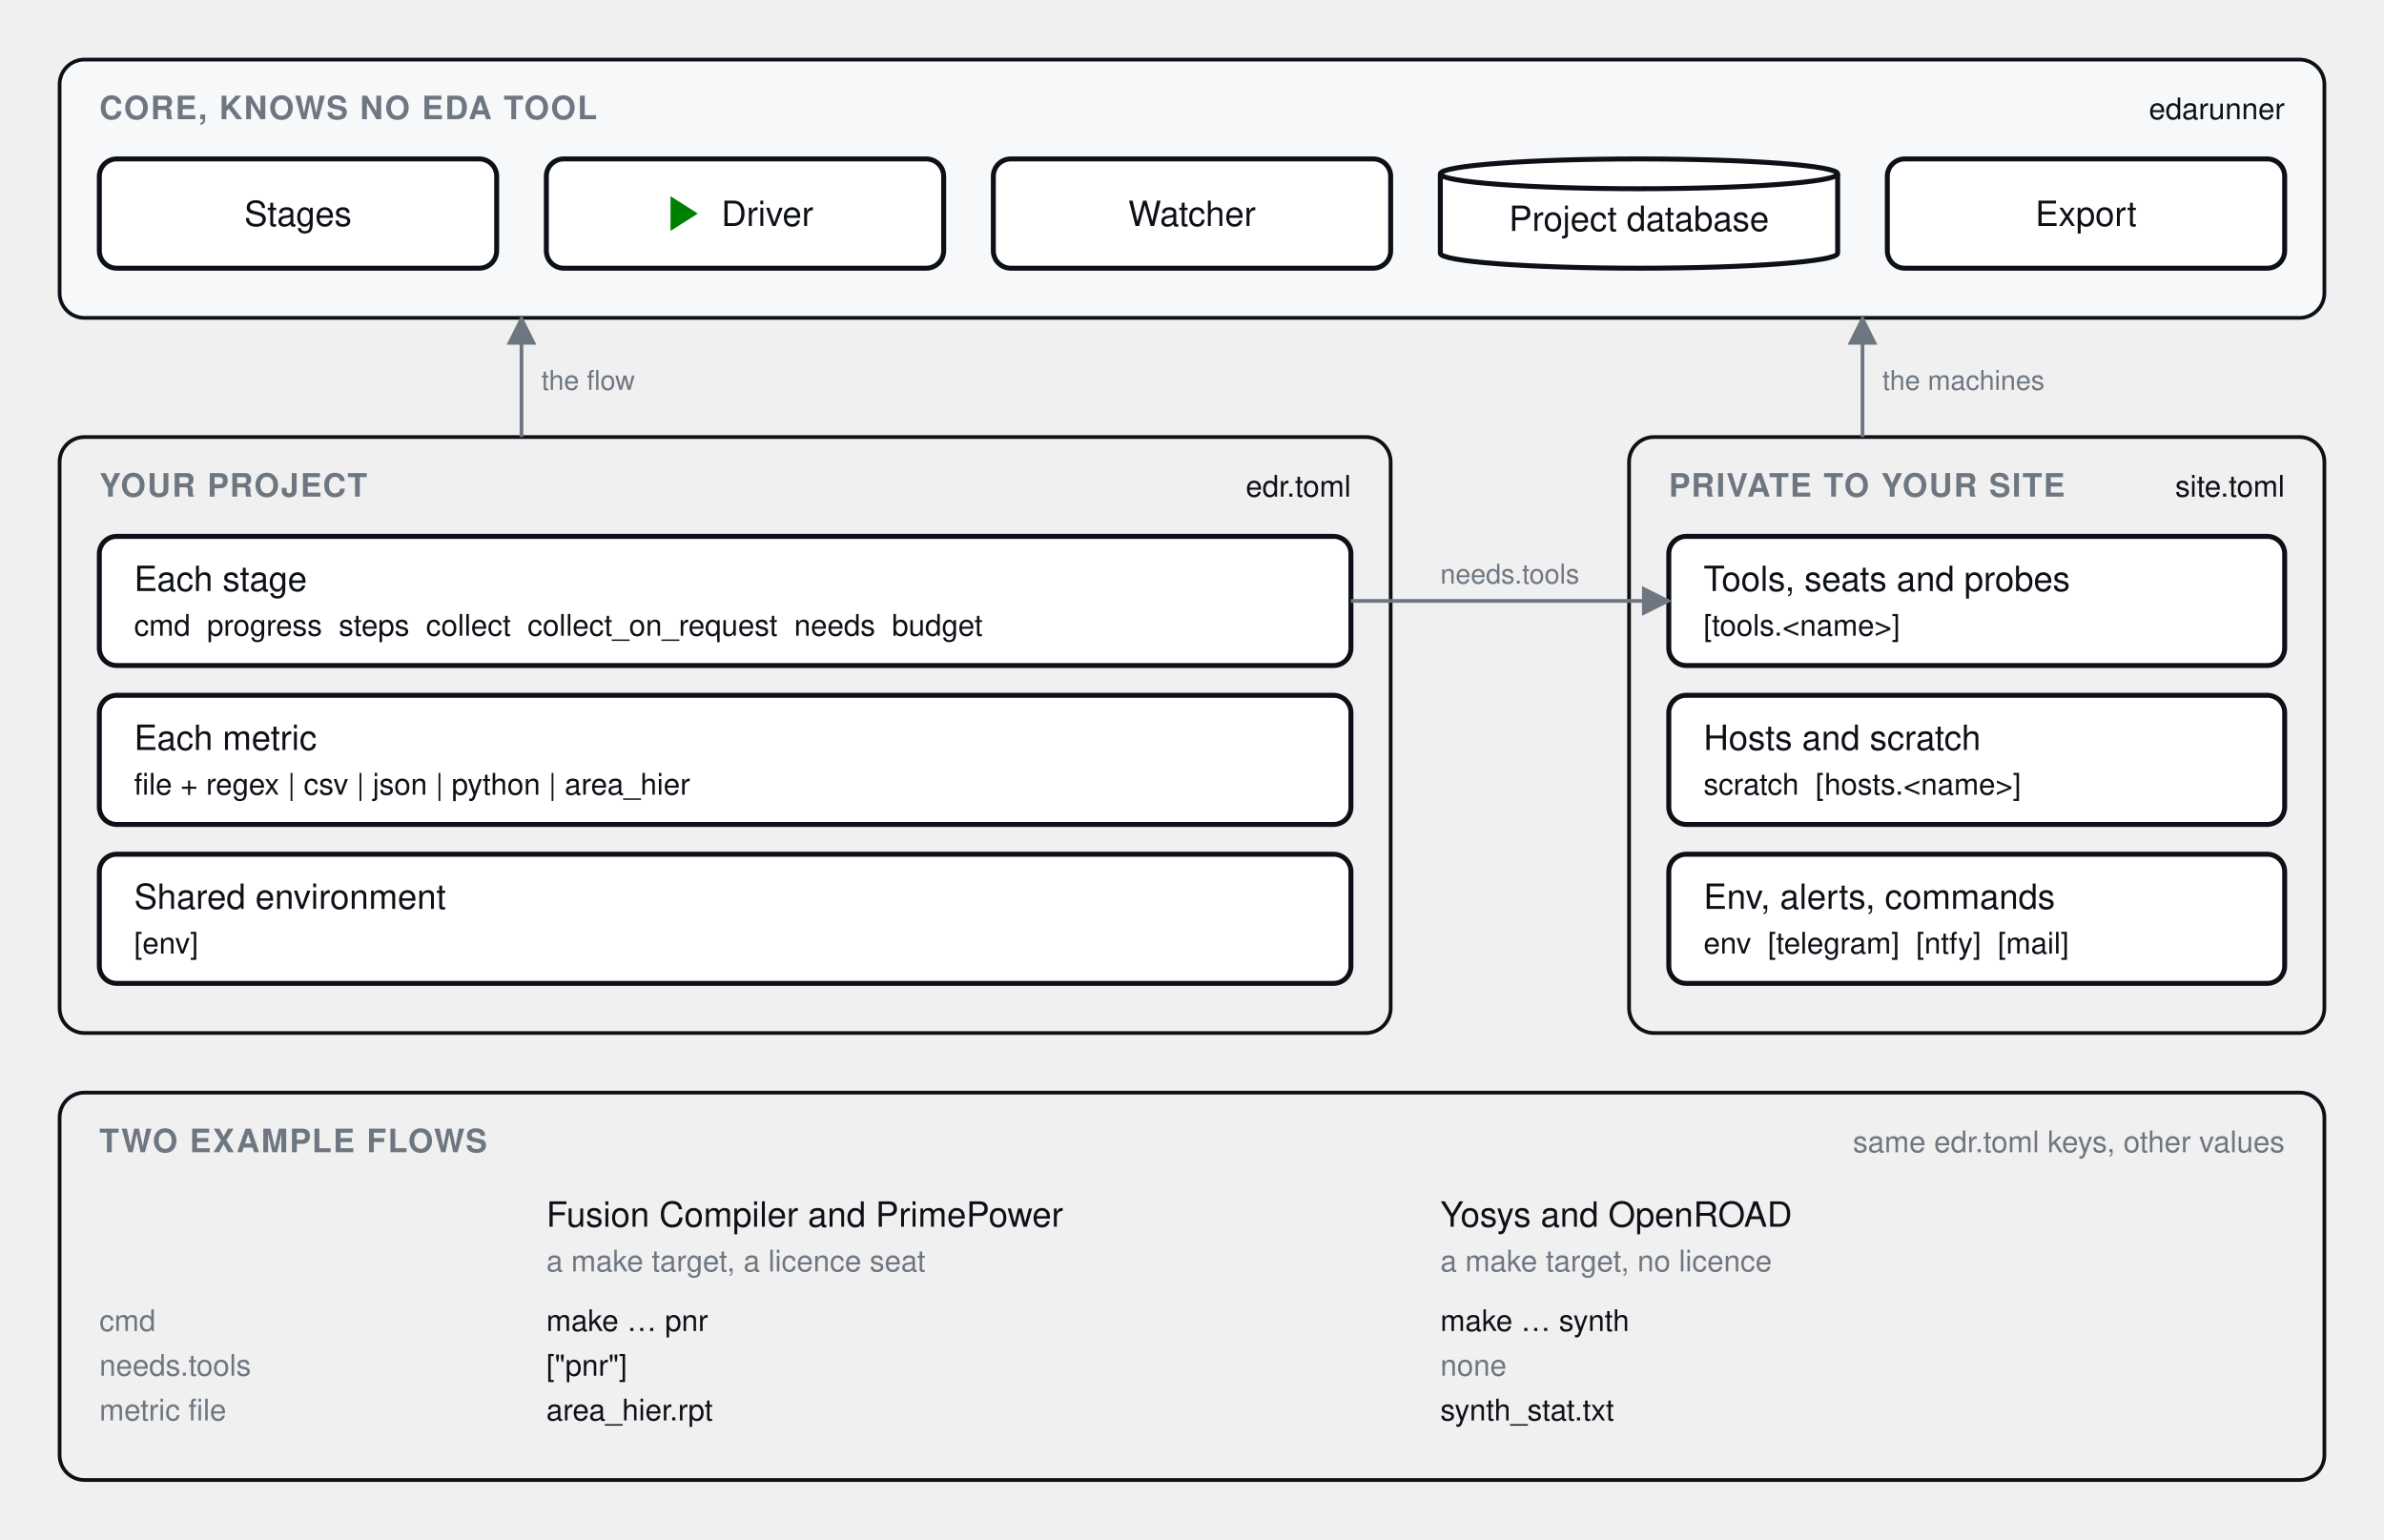
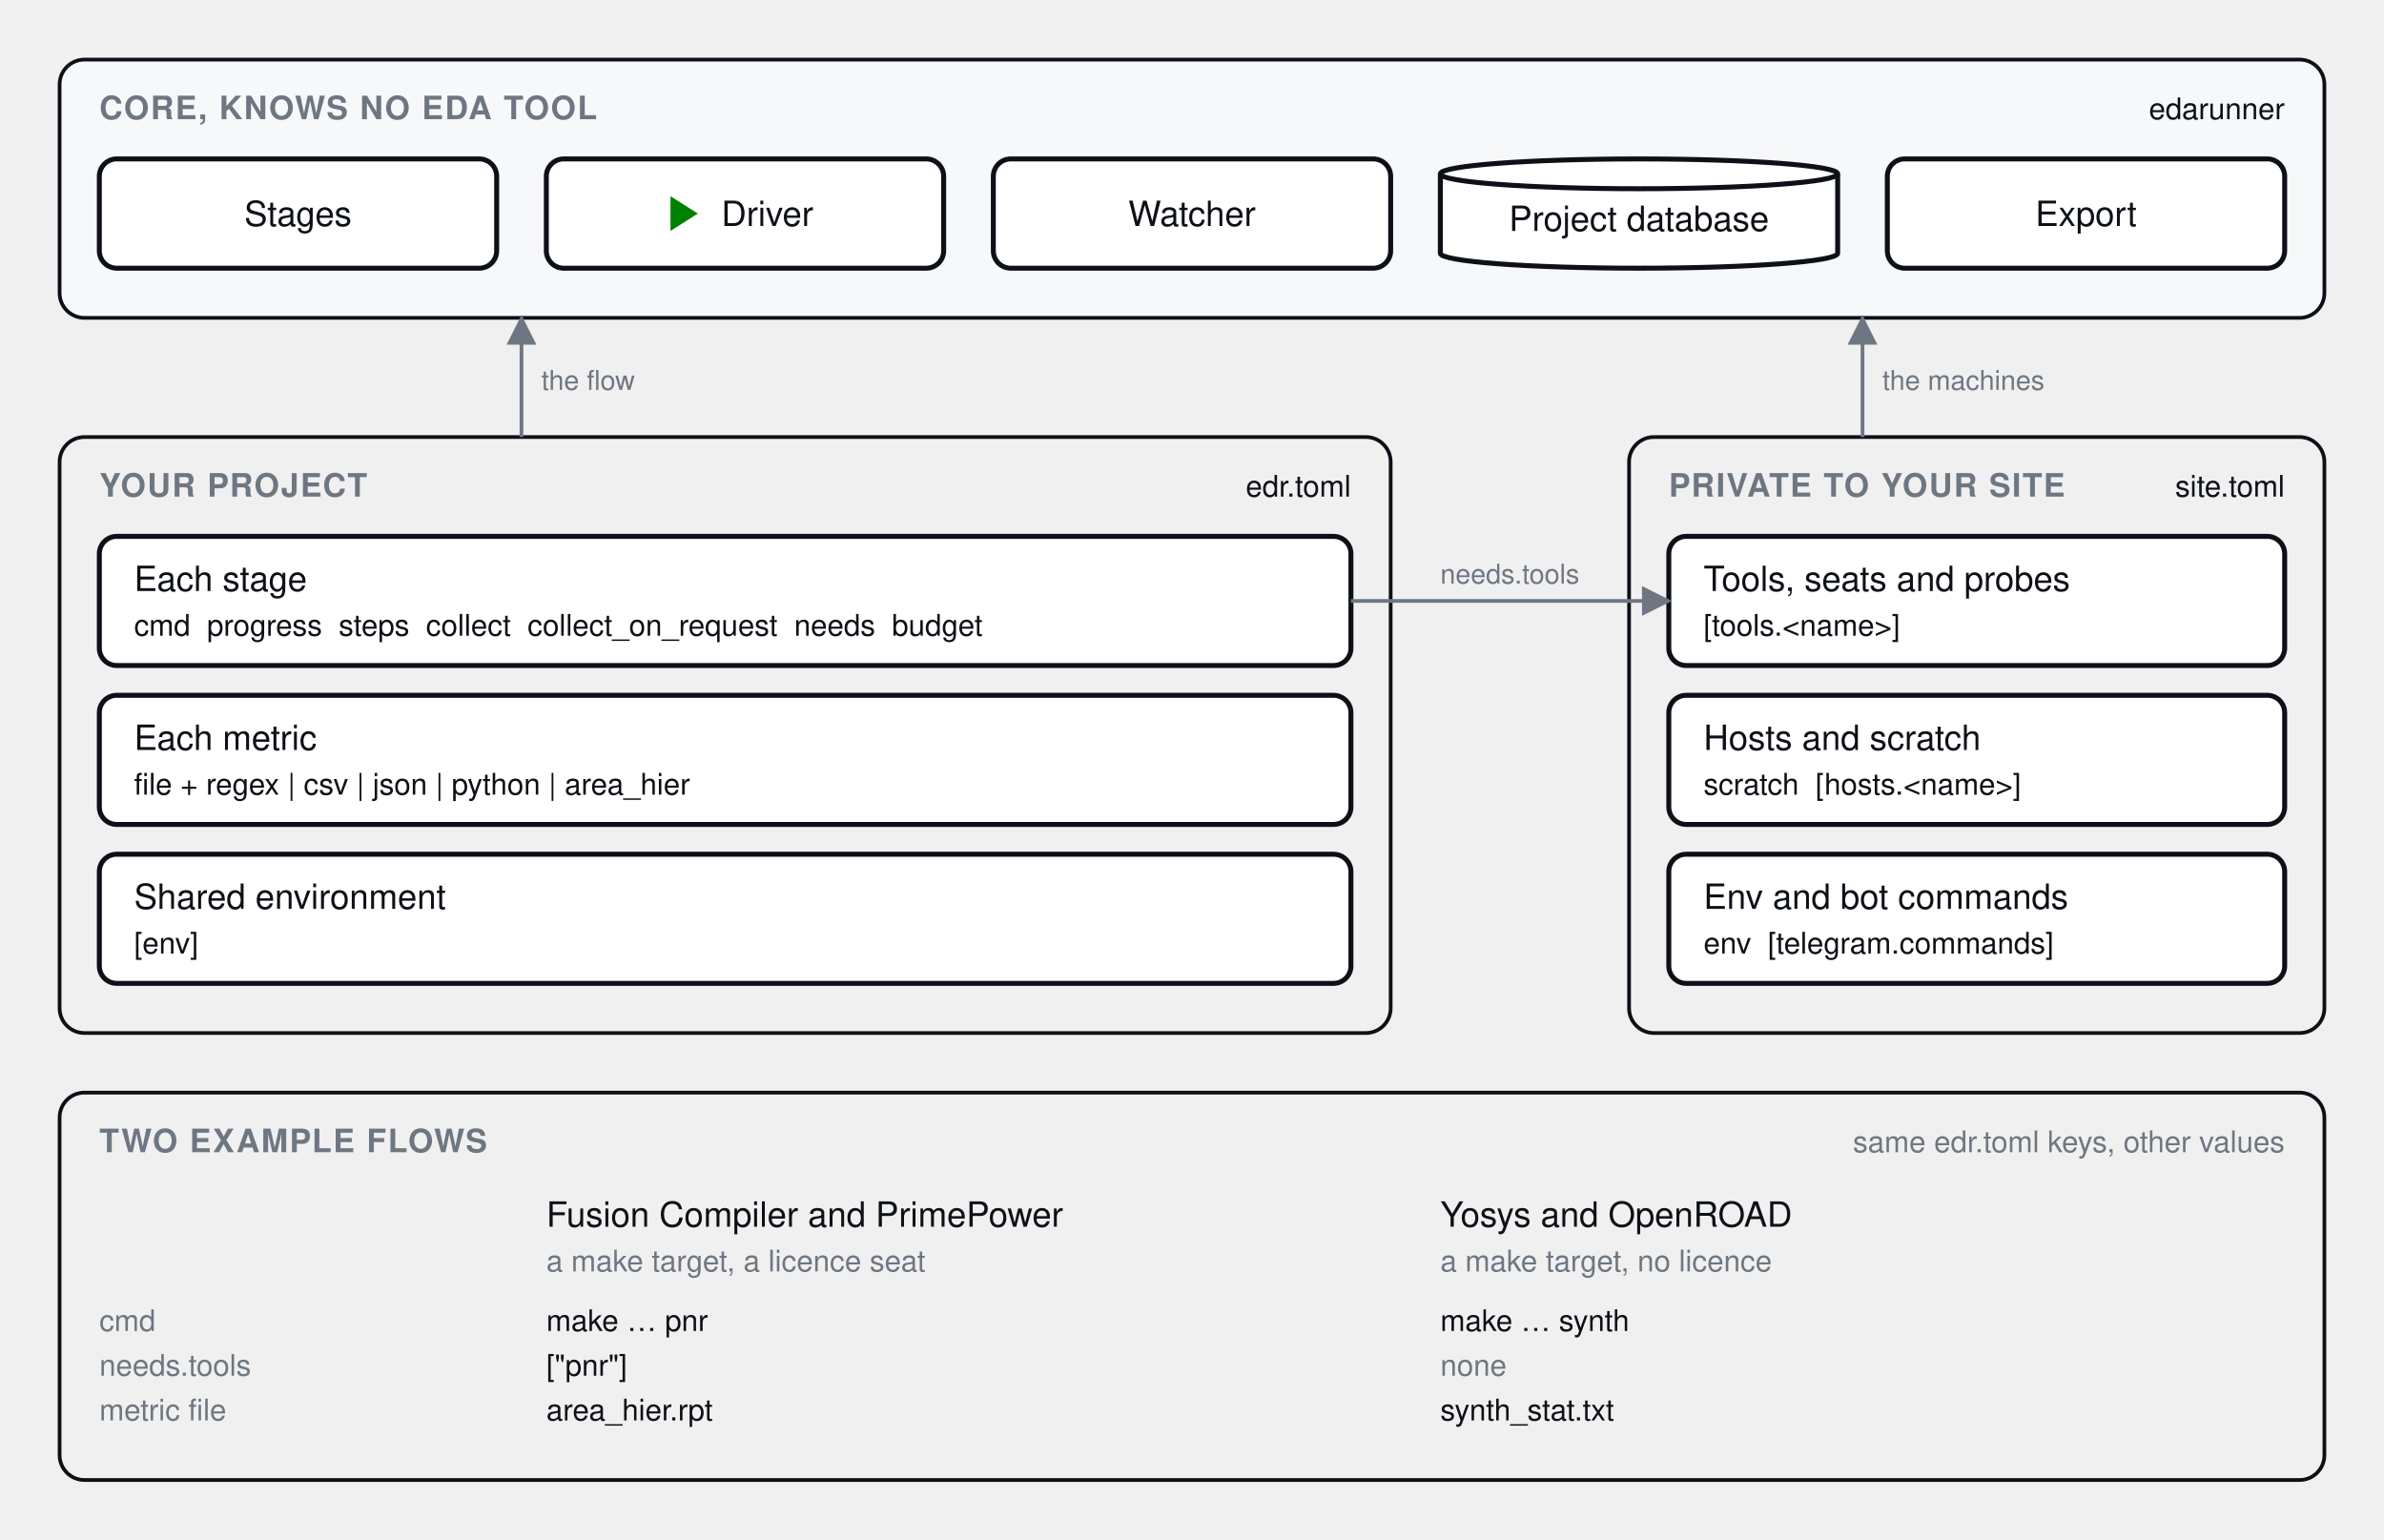
<svg xmlns="http://www.w3.org/2000/svg" width="960" height="620" viewBox="0 0 960 620" role="img" aria-label="How a flow plugs into edarunner: the core, the project edr.toml and the private site.toml">
  <style>
  .box { fill: #ffffff; stroke: #0d1117; stroke-width: 2; }
  .frame { fill: none; stroke: #0d1117; stroke-width: 1.5; }
  .frame-fill { fill: #f6f8fa; stroke: #0d1117; stroke-width: 1.5; }
  .run { fill: #008000; }
  .t { font-family: Helvetica, Arial, sans-serif; font-size: 14px; fill: #0d1117; }
  .s { font-family: Helvetica, Arial, sans-serif; font-size: 12px; fill: #6e7781; }
  .h { font-family: Helvetica, Arial, sans-serif; font-size: 13px; font-weight: 700; fill: #6e7781; letter-spacing: 0.6px; }
  .m { font-family: Helvetica, Arial, sans-serif; font-size: 12px; fill: #0d1117; }
  .m.key { fill: #6e7781; }
  .a { fill: none; stroke: #6e7781; stroke-width: 1.5; marker-end: url(#arrow); }
  .al { font-family: Helvetica, Arial, sans-serif; font-size: 11px; fill: #6e7781; }
  @media (prefers-color-scheme: dark) {
    .box { fill: #0d1117; }
    .frame-fill { fill: #161b22; }
    .t, .m { fill: #e6edf3; }
    .box, .frame, .frame-fill { stroke: #e6edf3; }
  }
</style>
  <defs>
    <marker id="arrow" viewBox="0 0 10 10" refX="9" refY="5" markerWidth="8" markerHeight="8" orient="auto-start-reverse">
      <path d="M0 0L10 5L0 10z" fill="#6e7781" />
    </marker>
  </defs>
  <rect class="frame-fill" x="24" y="24" width="912" height="104" rx="10" />
  <text class="h" x="40" y="48">CORE, KNOWS NO EDA TOOL</text>
  <text class="m" x="920" y="48" text-anchor="end">edarunner</text>
  <rect class="box" x="40" y="64" width="160" height="44" rx="7" />
  <text class="t" x="120" y="91" text-anchor="middle">Stages</text>
  <rect class="box" x="220" y="64" width="160" height="44" rx="7" />
  <text class="t" x="309" y="91" text-anchor="middle">Driver</text>
  <rect class="box" x="400" y="64" width="160" height="44" rx="7" />
  <text class="t" x="480" y="91" text-anchor="middle">Watcher</text>
  <path class="box" d="M580 70v32a80 6 0 0 0 160 0V70" />
  <ellipse class="box" cx="660" cy="70" rx="80" ry="6" />
  <text class="t" x="660" y="93" text-anchor="middle">Project database</text>
  <rect class="box" x="760" y="64" width="160" height="44" rx="7" />
  <text class="t" x="840" y="91" text-anchor="middle">Export</text>
  <path class="run" d="M270 79v14l11-7z" />
  <rect class="frame" x="24" y="176" width="536" height="240" rx="10" />
  <text class="h" x="40" y="200">YOUR PROJECT</text>
  <text class="m" x="544" y="200" text-anchor="end">edr.toml</text>
  <rect class="box" x="40" y="216" width="504" height="52" rx="7" />
  <text class="t" x="54" y="238">Each stage</text>
  <text class="m" x="54" y="256" xml:space="preserve">cmd  progress  steps  collect  collect_on_request  needs  budget</text>
  <rect class="box" x="40" y="280" width="504" height="52" rx="7" />
  <text class="t" x="54" y="302">Each metric</text>
  <text class="m" x="54" y="320" xml:space="preserve">file + regex | csv | json | python | area_hier</text>
  <rect class="box" x="40" y="344" width="504" height="52" rx="7" />
  <text class="t" x="54" y="366">Shared environment</text>
  <text class="m" x="54" y="384">[env]</text>
  <rect class="frame" x="656" y="176" width="280" height="240" rx="10" />
  <text class="h" x="672" y="200">PRIVATE TO YOUR SITE</text>
  <text class="m" x="920" y="200" text-anchor="end">site.toml</text>
  <rect class="box" x="672" y="216" width="248" height="52" rx="7" />
  <text class="t" x="686" y="238">Tools, seats and probes</text>
  <text class="m" x="686" y="256">[tools.&lt;name&gt;]</text>
  <rect class="box" x="672" y="280" width="248" height="52" rx="7" />
  <text class="t" x="686" y="302">Hosts and scratch</text>
  <text class="m" x="686" y="320" xml:space="preserve">scratch  [hosts.&lt;name&gt;]</text>
  <rect class="box" x="672" y="344" width="248" height="52" rx="7" />
-   <text class="t" x="686" y="366">Env, alerts, commands</text>
-   <text class="m" x="686" y="384" xml:space="preserve">env  [telegram]  [ntfy]  [mail]</text>
+   <text class="t" x="686" y="366">Env and bot commands</text>
+   <text class="m" x="686" y="384" xml:space="preserve">env  [telegram.commands]</text>
  <path class="a" d="M210 176V128" />
  <text class="al" x="218" y="157">the flow</text>
  <path class="a" d="M750 176V128" />
  <text class="al" x="758" y="157">the machines</text>
  <path class="a" d="M544 242H672" />
  <text class="al" x="608" y="235" text-anchor="middle">needs.tools</text>
  <rect class="frame" x="24" y="440" width="912" height="156" rx="10" />
  <text class="h" x="40" y="464">TWO EXAMPLE FLOWS</text>
  <text class="s" x="920" y="464" text-anchor="end">same edr.toml keys, other values</text>
  <text class="t" x="220" y="494">Fusion Compiler and PrimePower</text>
  <text class="t" x="580" y="494">Yosys and OpenROAD</text>
  <text class="s" x="220" y="512">a make target, a licence seat</text>
  <text class="s" x="580" y="512">a make target, no licence</text>
  <text class="m key" x="40" y="536">cmd</text>
  <text class="m" x="220" y="536">make … pnr</text>
  <text class="m" x="580" y="536">make … synth</text>
  <text class="m key" x="40" y="554">needs.tools</text>
  <text class="m" x="220" y="554">["pnr"]</text>
  <text class="s" x="580" y="554">none</text>
  <text class="m key" x="40" y="572">metric file</text>
  <text class="m" x="220" y="572">area_hier.rpt</text>
  <text class="m" x="580" y="572">synth_stat.txt</text>
</svg>
